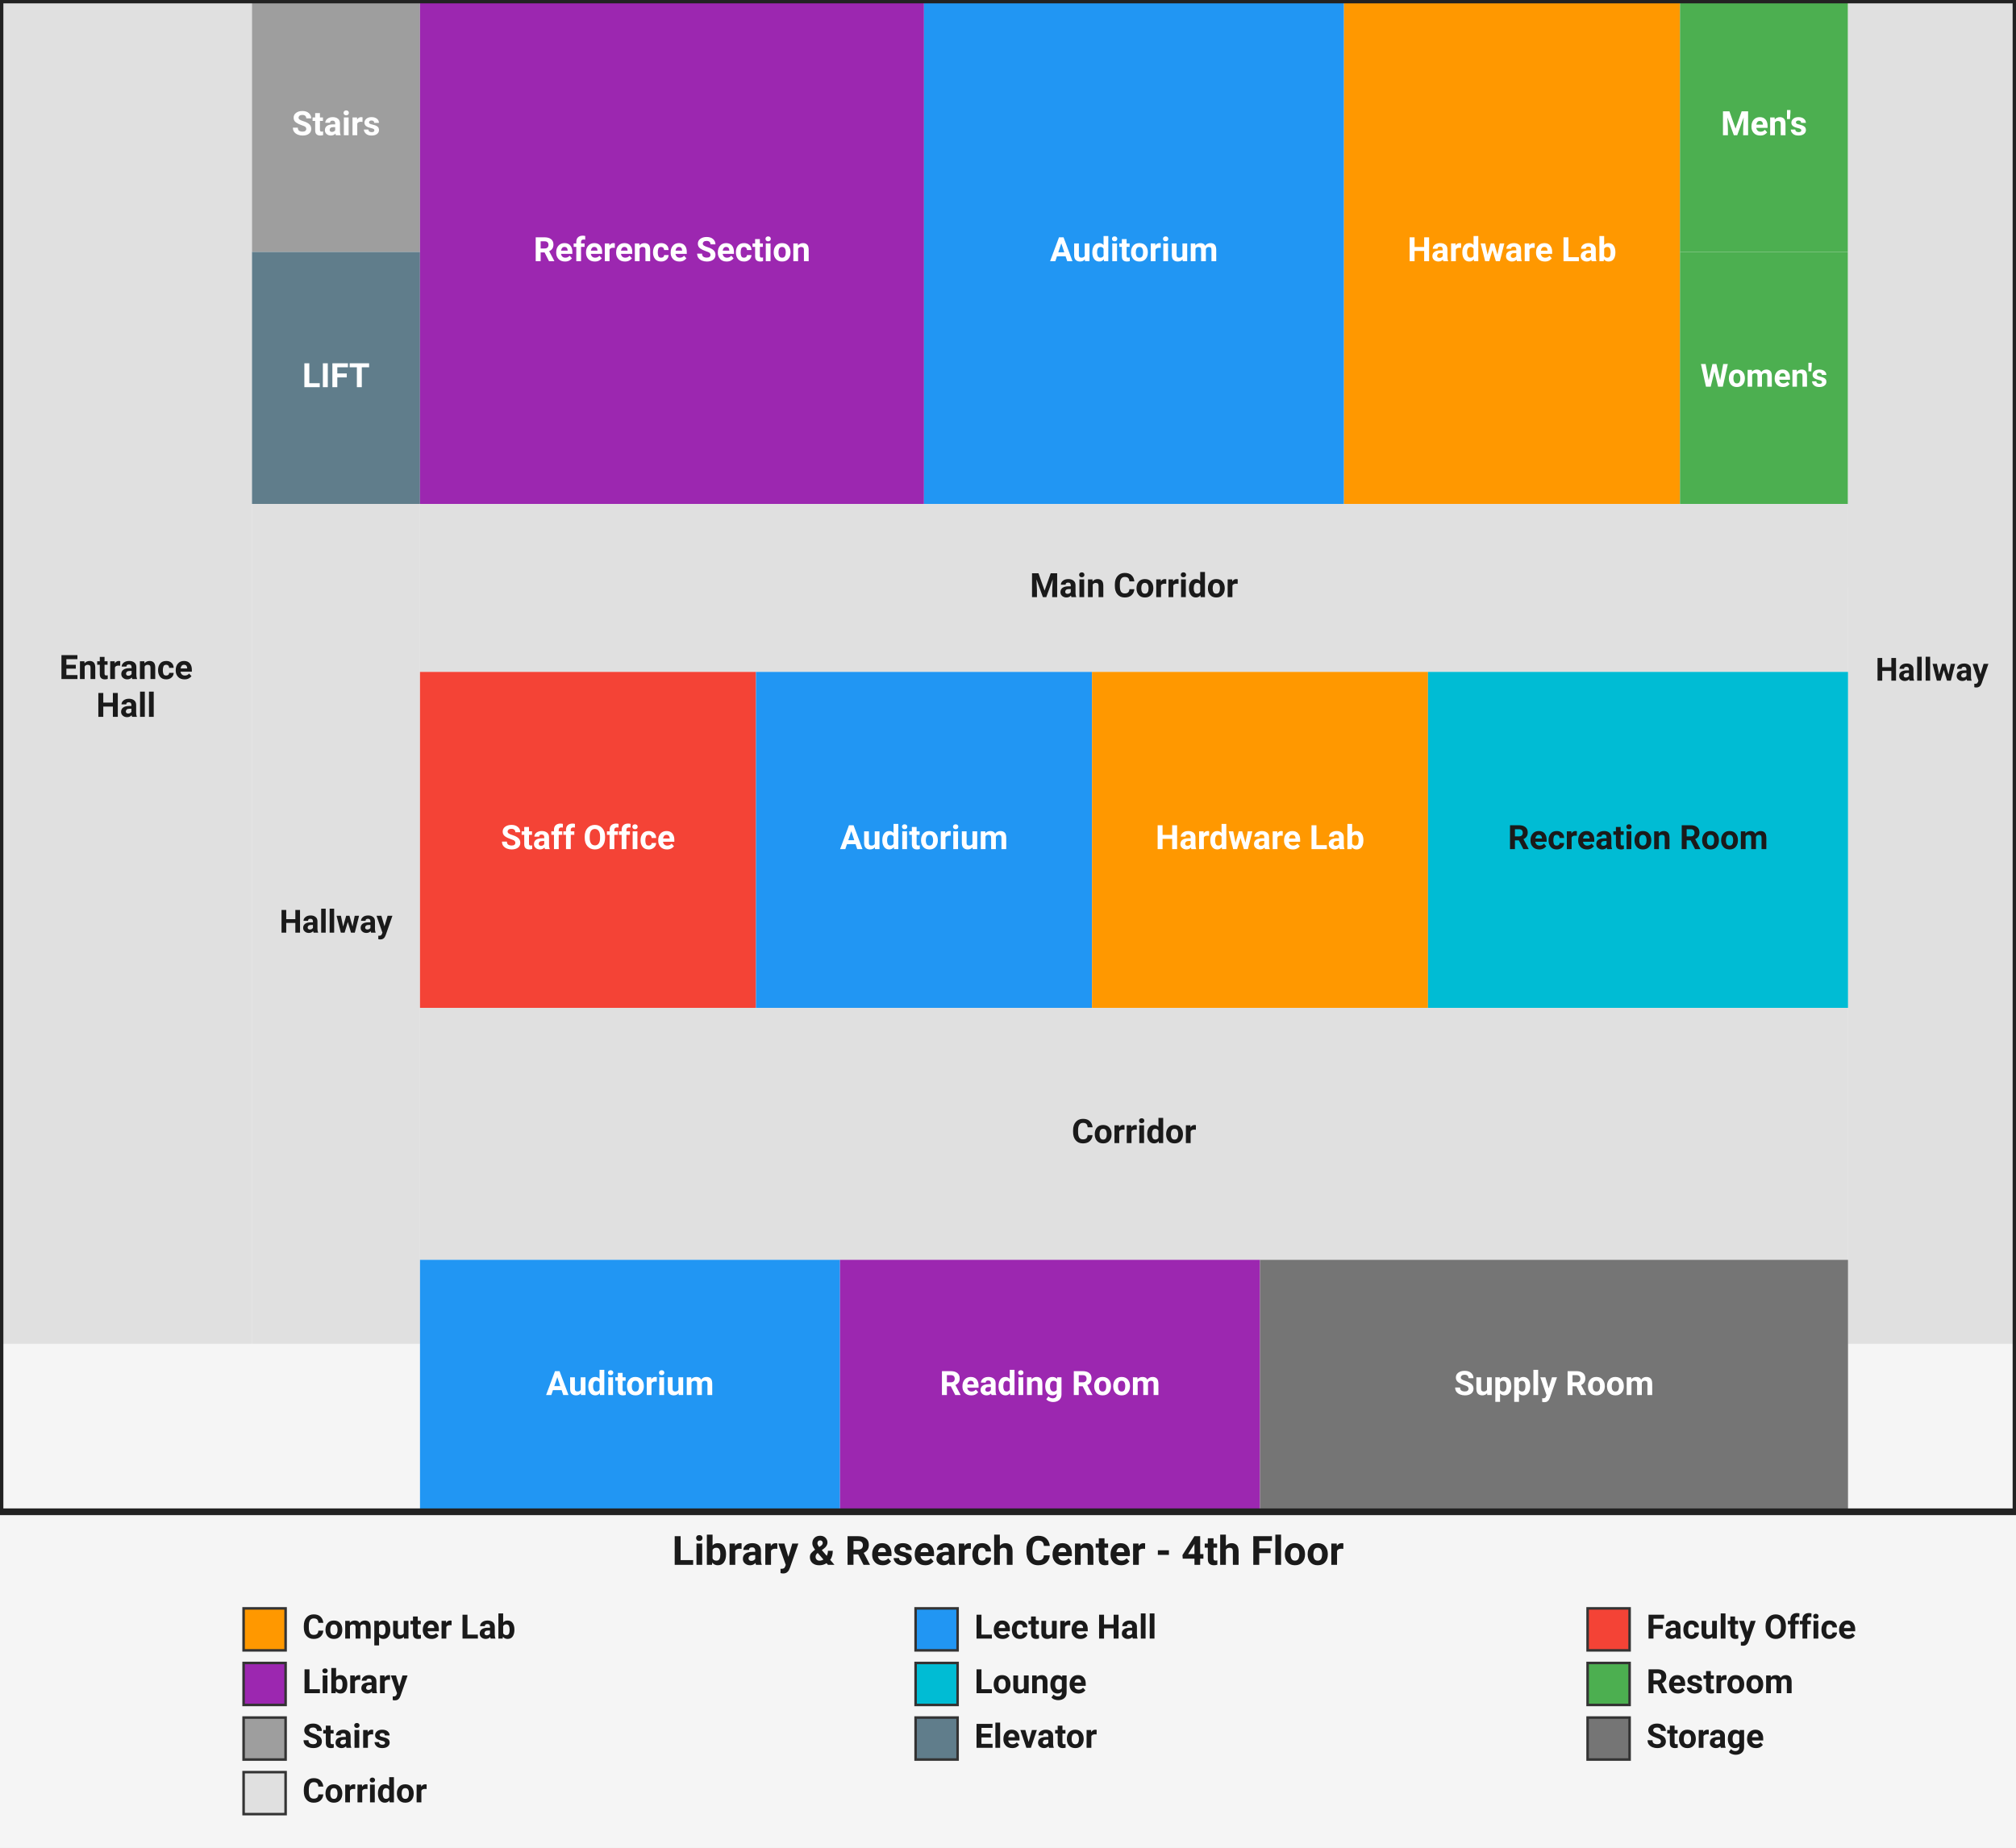
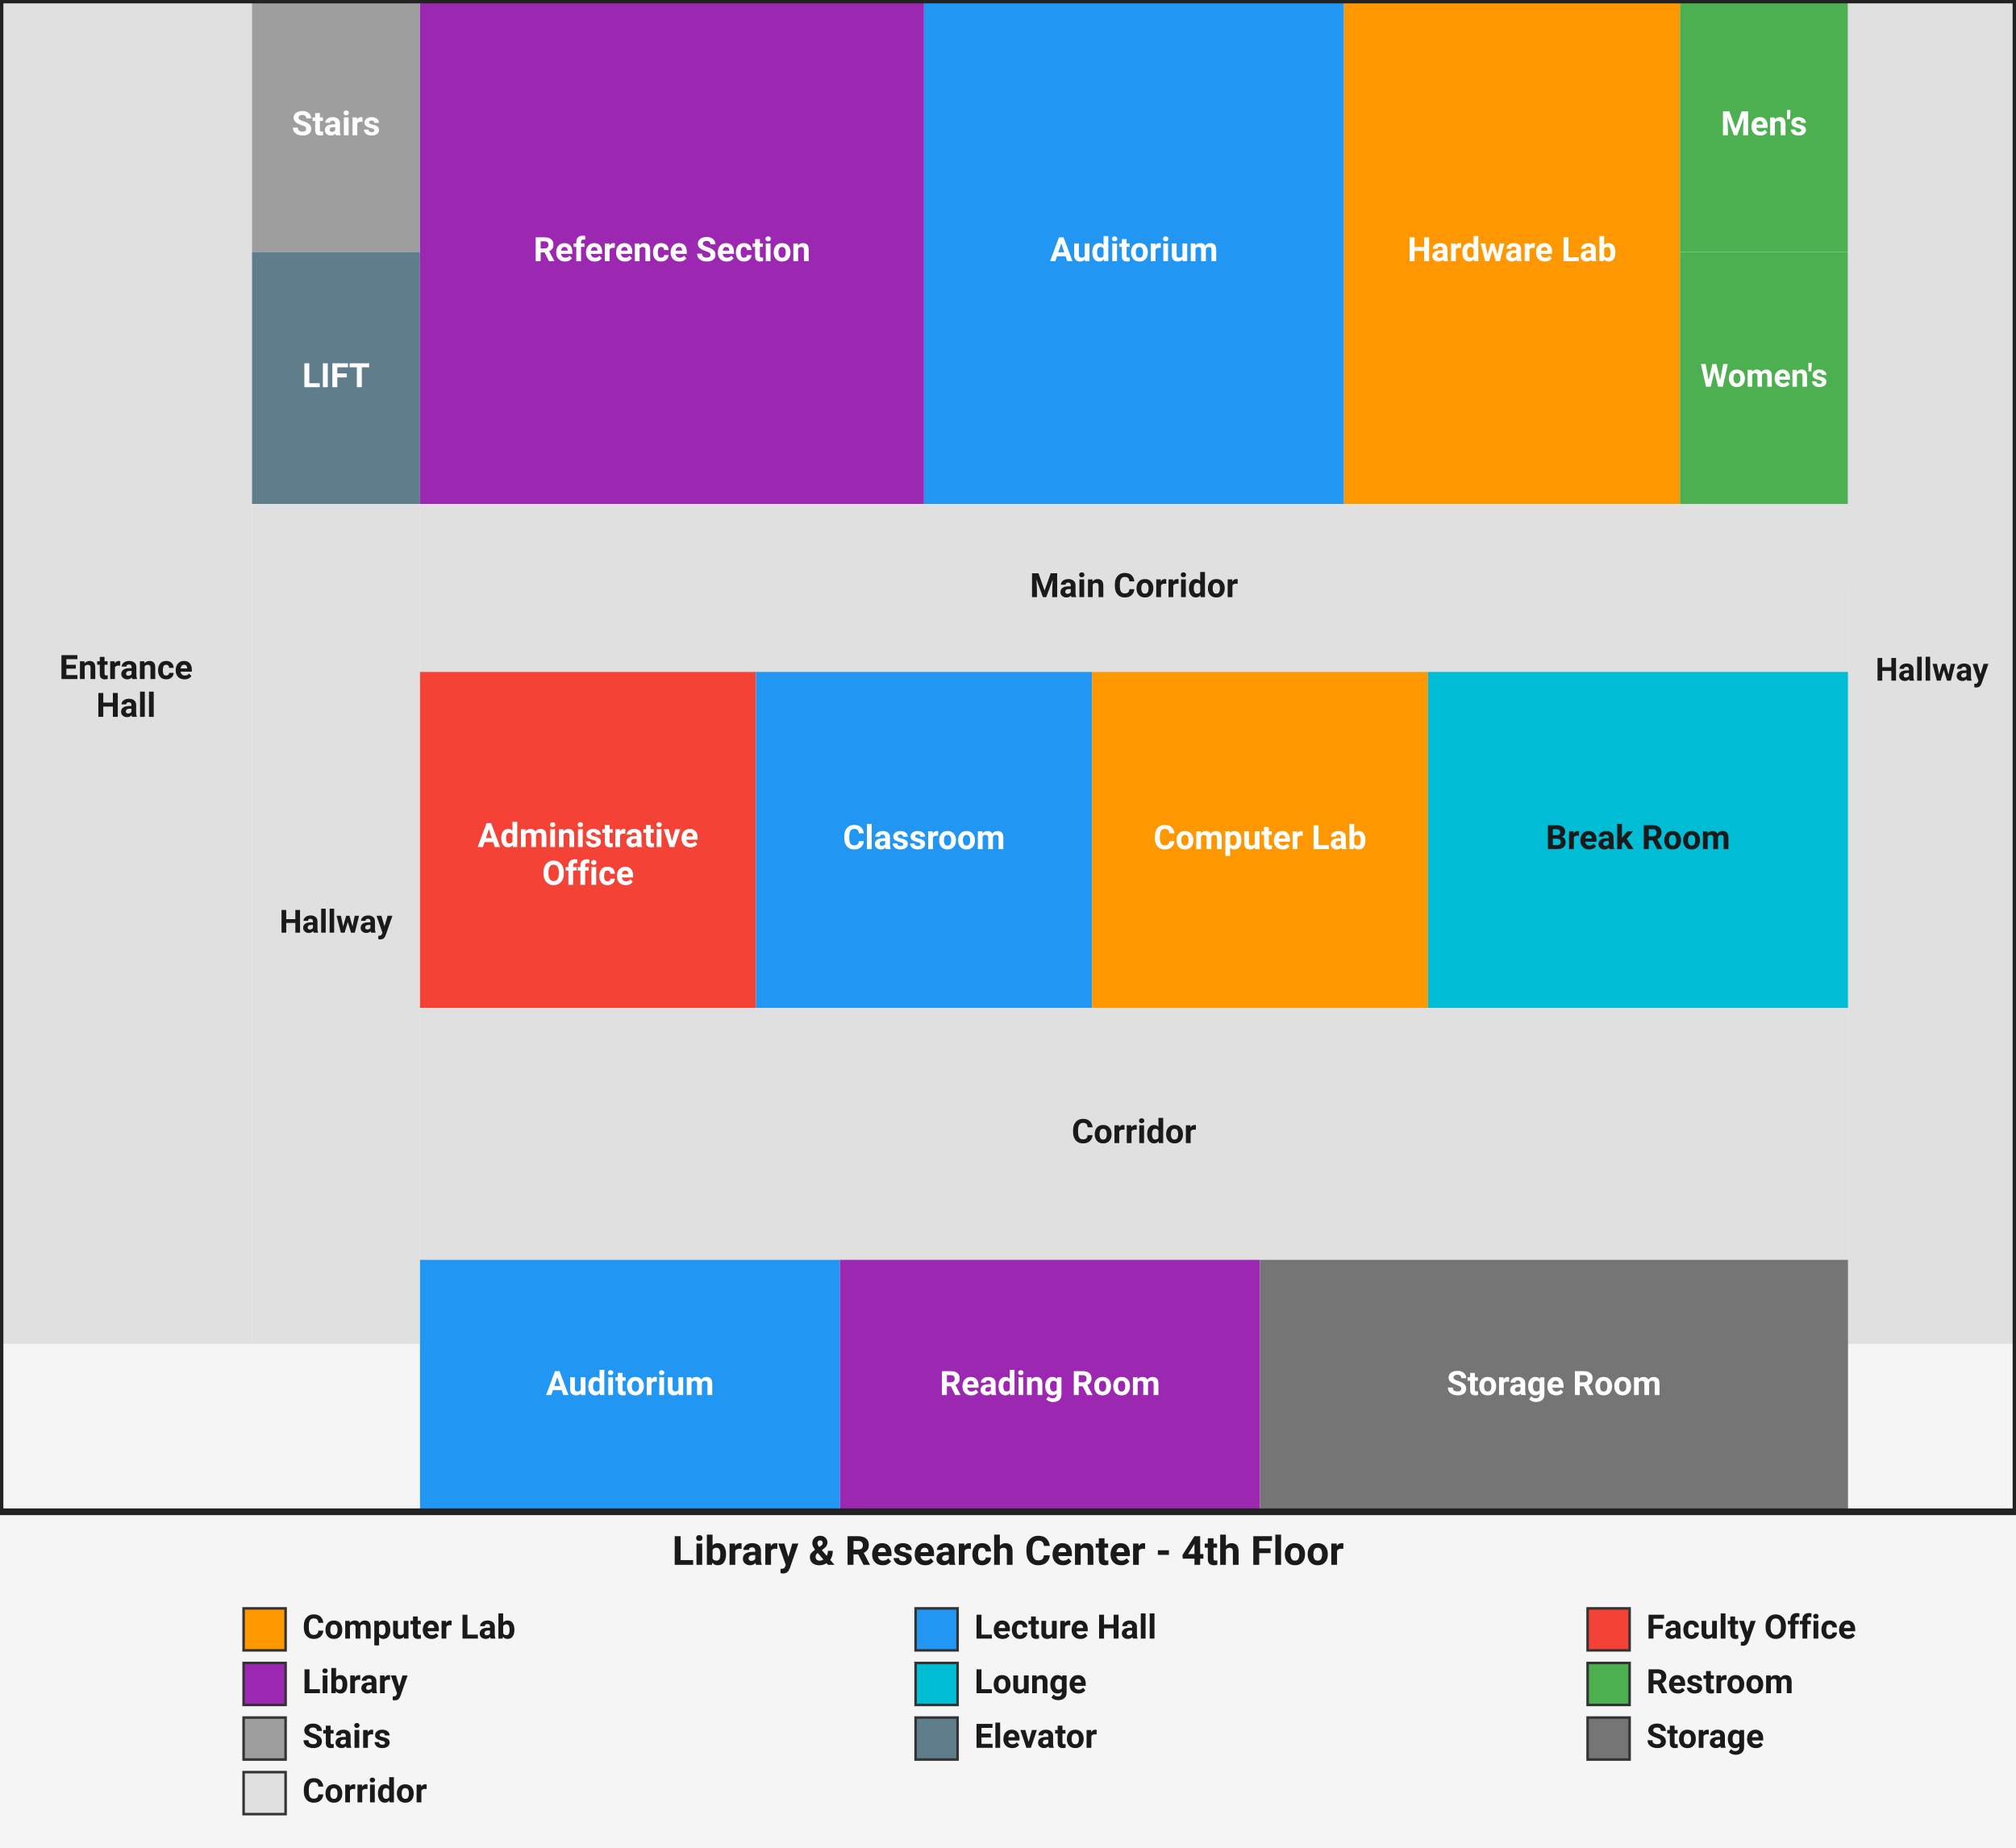
<svg xmlns="http://www.w3.org/2000/svg" viewBox="0 0 2400 2200" width="2400" height="2200" style="display:block; max-width:100%; height:auto;">
  <defs>
    <style>
      text { 
        -webkit-font-smoothing: antialiased;
        -moz-osx-font-smoothing: grayscale;
      }
    </style>
  </defs>
  <rect x="0" y="0" width="2400" height="2200" fill="#f5f5f5" />
  <rect x="0" y="0" width="300" height="1600" fill="#E0E0E0" stroke="none" />
  <g>
    <text x="150.0" y="797.5" font-family="Roboto,Segoe UI,Arial,sans-serif" font-size="40" font-weight="600" fill="#1a1a1a" text-anchor="middle" dominant-baseline="middle">
                  Entrance
                </text>
    <text x="150.0" y="842.5" font-family="Roboto,Segoe UI,Arial,sans-serif" font-size="40" font-weight="600" fill="#1a1a1a" text-anchor="middle" dominant-baseline="middle">
                  Hall
                </text>
  </g>
  <rect x="300" y="0" width="200" height="300" fill="#9E9E9E" stroke="none" />
  <text x="400.0" y="150.0" font-family="Roboto,Segoe UI,Arial,sans-serif" font-size="40" font-weight="600" fill="white" text-anchor="middle" dominant-baseline="middle">
              Stairs
            </text>
  <rect x="300" y="300" width="200" height="300" fill="#607D8B" stroke="none" />
  <text x="400.0" y="450.0" font-family="Roboto,Segoe UI,Arial,sans-serif" font-size="40" font-weight="600" fill="white" text-anchor="middle" dominant-baseline="middle">
              LIFT
            </text>
  <rect x="300" y="600" width="200" height="1000" fill="#E0E0E0" stroke="none" />
  <text x="400.0" y="1100.0" font-family="Roboto,Segoe UI,Arial,sans-serif" font-size="38" font-weight="600" fill="#1a1a1a" text-anchor="middle" dominant-baseline="middle">
              Hallway
            </text>
  <rect x="500" y="0" width="600" height="600" fill="#9C27B0" stroke="none" />
  <text x="800.0" y="300.0" font-family="Roboto,Segoe UI,Arial,sans-serif" font-size="40" font-weight="600" fill="white" text-anchor="middle" dominant-baseline="middle">
              Reference Section
            </text>
  <rect x="1100" y="0" width="500" height="600" fill="#2196F3" stroke="none" />
  <text x="1350.0" y="300.0" font-family="Roboto,Segoe UI,Arial,sans-serif" font-size="40" font-weight="600" fill="white" text-anchor="middle" dominant-baseline="middle">
              Auditorium
            </text>
  <rect x="1600" y="0" width="400" height="600" fill="#FF9800" stroke="none" />
  <text x="1800.0" y="300.0" font-family="Roboto,Segoe UI,Arial,sans-serif" font-size="40" font-weight="600" fill="white" text-anchor="middle" dominant-baseline="middle">
              Hardware Lab
            </text>
  <rect x="2000" y="0" width="200" height="300" fill="#4CAF50" stroke="none" />
  <text x="2100.0" y="150.0" font-family="Roboto,Segoe UI,Arial,sans-serif" font-size="40" font-weight="600" fill="white" text-anchor="middle" dominant-baseline="middle">
              Men's
            </text>
  <rect x="2000" y="300" width="200" height="300" fill="#4CAF50" stroke="none" />
  <text x="2100.0" y="450.0" font-family="Roboto,Segoe UI,Arial,sans-serif" font-size="38" font-weight="600" fill="white" text-anchor="middle" dominant-baseline="middle">
              Women's
            </text>
  <rect x="2000" y="600" width="200" height="100" fill="#E0E0E0" stroke="none" />
  <rect x="2200" y="0" width="200" height="1600" fill="#E0E0E0" stroke="none" />
  <text x="2300.0" y="800.0" font-family="Roboto,Segoe UI,Arial,sans-serif" font-size="38" font-weight="600" fill="#1a1a1a" text-anchor="middle" dominant-baseline="middle">
              Hallway
            </text>
  <rect x="500" y="600" width="1700" height="200" fill="#E0E0E0" stroke="none" />
  <text x="1350.0" y="700.0" font-family="Roboto,Segoe UI,Arial,sans-serif" font-size="40" font-weight="600" fill="#1a1a1a" text-anchor="middle" dominant-baseline="middle">
              Main Corridor
            </text>
  <rect x="500" y="800" width="400" height="400" fill="#F44336" stroke="none" />
-   <text x="700.0" y="1000.0" font-family="Roboto,Segoe UI,Arial,sans-serif" font-size="40" font-weight="600" fill="white" text-anchor="middle" dominant-baseline="middle">
-               Staff Office
-             </text>
+   <g>
+     <text x="700.0" y="997.5" font-family="Roboto,Segoe UI,Arial,sans-serif" font-size="40" font-weight="600" fill="white" text-anchor="middle" dominant-baseline="middle">
+                   Administrative
+                 </text>
+     <text x="700.0" y="1042.5" font-family="Roboto,Segoe UI,Arial,sans-serif" font-size="40" font-weight="600" fill="white" text-anchor="middle" dominant-baseline="middle">
+                   Office
+                 </text>
+   </g>
  <rect x="900" y="800" width="400" height="400" fill="#2196F3" stroke="none" />
  <text x="1100.0" y="1000.0" font-family="Roboto,Segoe UI,Arial,sans-serif" font-size="40" font-weight="600" fill="white" text-anchor="middle" dominant-baseline="middle">
-               Auditorium
+               Classroom
            </text>
  <rect x="1300" y="800" width="400" height="400" fill="#FF9800" stroke="none" />
  <text x="1500.0" y="1000.0" font-family="Roboto,Segoe UI,Arial,sans-serif" font-size="40" font-weight="600" fill="white" text-anchor="middle" dominant-baseline="middle">
-               Hardware Lab
+               Computer Lab
            </text>
  <rect x="1700" y="800" width="500" height="400" fill="#00BCD4" stroke="none" />
  <text x="1950.0" y="1000.0" font-family="Roboto,Segoe UI,Arial,sans-serif" font-size="40" font-weight="600" fill="#1a1a1a" text-anchor="middle" dominant-baseline="middle">
-               Recreation Room
+               Break Room
            </text>
  <rect x="500" y="1200" width="1700" height="300" fill="#E0E0E0" stroke="none" />
  <text x="1350.0" y="1350.0" font-family="Roboto,Segoe UI,Arial,sans-serif" font-size="40" font-weight="600" fill="#1a1a1a" text-anchor="middle" dominant-baseline="middle">
              Corridor
            </text>
  <rect x="500" y="1500" width="500" height="300" fill="#2196F3" stroke="none" />
  <text x="750.0" y="1650.0" font-family="Roboto,Segoe UI,Arial,sans-serif" font-size="40" font-weight="600" fill="white" text-anchor="middle" dominant-baseline="middle">
              Auditorium
            </text>
  <rect x="1000" y="1500" width="500" height="300" fill="#9C27B0" stroke="none" />
  <text x="1250.0" y="1650.0" font-family="Roboto,Segoe UI,Arial,sans-serif" font-size="40" font-weight="600" fill="white" text-anchor="middle" dominant-baseline="middle">
              Reading Room
            </text>
  <rect x="1500" y="1500" width="700" height="300" fill="#757575" stroke="none" />
  <text x="1850.0" y="1650.0" font-family="Roboto,Segoe UI,Arial,sans-serif" font-size="40" font-weight="600" fill="white" text-anchor="middle" dominant-baseline="middle">
-               Supply Room
+               Storage Room
            </text>
  <rect x="0" y="0" width="2400" height="1800" fill="none" stroke="#222" stroke-width="8" />
  <text x="1200.0" y="1850" font-family="Roboto,Segoe UI,Arial,sans-serif" font-size="48" font-weight="700" fill="#1a1a1a" text-anchor="middle" dominant-baseline="middle">
          Library &amp; Research Center - 4th Floor
        </text>
  <rect x="290.0" y="1915.0" width="50" height="50" fill="#FF9800" stroke="#333" stroke-width="3" />
  <text x="360.0" y="1940" font-family="Roboto,Segoe UI,Arial,sans-serif" font-size="40" font-weight="700" fill="#1a1a1a" text-anchor="start" dominant-baseline="middle">
          Computer Lab
        </text>
  <rect x="1090.0" y="1915.0" width="50" height="50" fill="#2196F3" stroke="#333" stroke-width="3" />
  <text x="1160.0" y="1940" font-family="Roboto,Segoe UI,Arial,sans-serif" font-size="40" font-weight="700" fill="#1a1a1a" text-anchor="start" dominant-baseline="middle">
          Lecture Hall
        </text>
  <rect x="1890.0" y="1915.0" width="50" height="50" fill="#F44336" stroke="#333" stroke-width="3" />
  <text x="1960.0" y="1940" font-family="Roboto,Segoe UI,Arial,sans-serif" font-size="40" font-weight="700" fill="#1a1a1a" text-anchor="start" dominant-baseline="middle">
          Faculty Office
        </text>
  <rect x="290.0" y="1980.0" width="50" height="50" fill="#9C27B0" stroke="#333" stroke-width="3" />
  <text x="360.0" y="2005" font-family="Roboto,Segoe UI,Arial,sans-serif" font-size="40" font-weight="700" fill="#1a1a1a" text-anchor="start" dominant-baseline="middle">
          Library
        </text>
  <rect x="1090.0" y="1980.0" width="50" height="50" fill="#00BCD4" stroke="#333" stroke-width="3" />
  <text x="1160.0" y="2005" font-family="Roboto,Segoe UI,Arial,sans-serif" font-size="40" font-weight="700" fill="#1a1a1a" text-anchor="start" dominant-baseline="middle">
          Lounge
        </text>
  <rect x="1890.0" y="1980.0" width="50" height="50" fill="#4CAF50" stroke="#333" stroke-width="3" />
  <text x="1960.0" y="2005" font-family="Roboto,Segoe UI,Arial,sans-serif" font-size="40" font-weight="700" fill="#1a1a1a" text-anchor="start" dominant-baseline="middle">
          Restroom
        </text>
  <rect x="290.0" y="2045.0" width="50" height="50" fill="#9E9E9E" stroke="#333" stroke-width="3" />
  <text x="360.0" y="2070" font-family="Roboto,Segoe UI,Arial,sans-serif" font-size="40" font-weight="700" fill="#1a1a1a" text-anchor="start" dominant-baseline="middle">
          Stairs
        </text>
  <rect x="1090.0" y="2045.0" width="50" height="50" fill="#607D8B" stroke="#333" stroke-width="3" />
  <text x="1160.0" y="2070" font-family="Roboto,Segoe UI,Arial,sans-serif" font-size="40" font-weight="700" fill="#1a1a1a" text-anchor="start" dominant-baseline="middle">
          Elevator
        </text>
  <rect x="1890.0" y="2045.0" width="50" height="50" fill="#757575" stroke="#333" stroke-width="3" />
  <text x="1960.0" y="2070" font-family="Roboto,Segoe UI,Arial,sans-serif" font-size="40" font-weight="700" fill="#1a1a1a" text-anchor="start" dominant-baseline="middle">
          Storage
        </text>
  <rect x="290.0" y="2110.0" width="50" height="50" fill="#E0E0E0" stroke="#333" stroke-width="3" />
  <text x="360.0" y="2135" font-family="Roboto,Segoe UI,Arial,sans-serif" font-size="40" font-weight="700" fill="#1a1a1a" text-anchor="start" dominant-baseline="middle">
          Corridor
        </text>
</svg>
